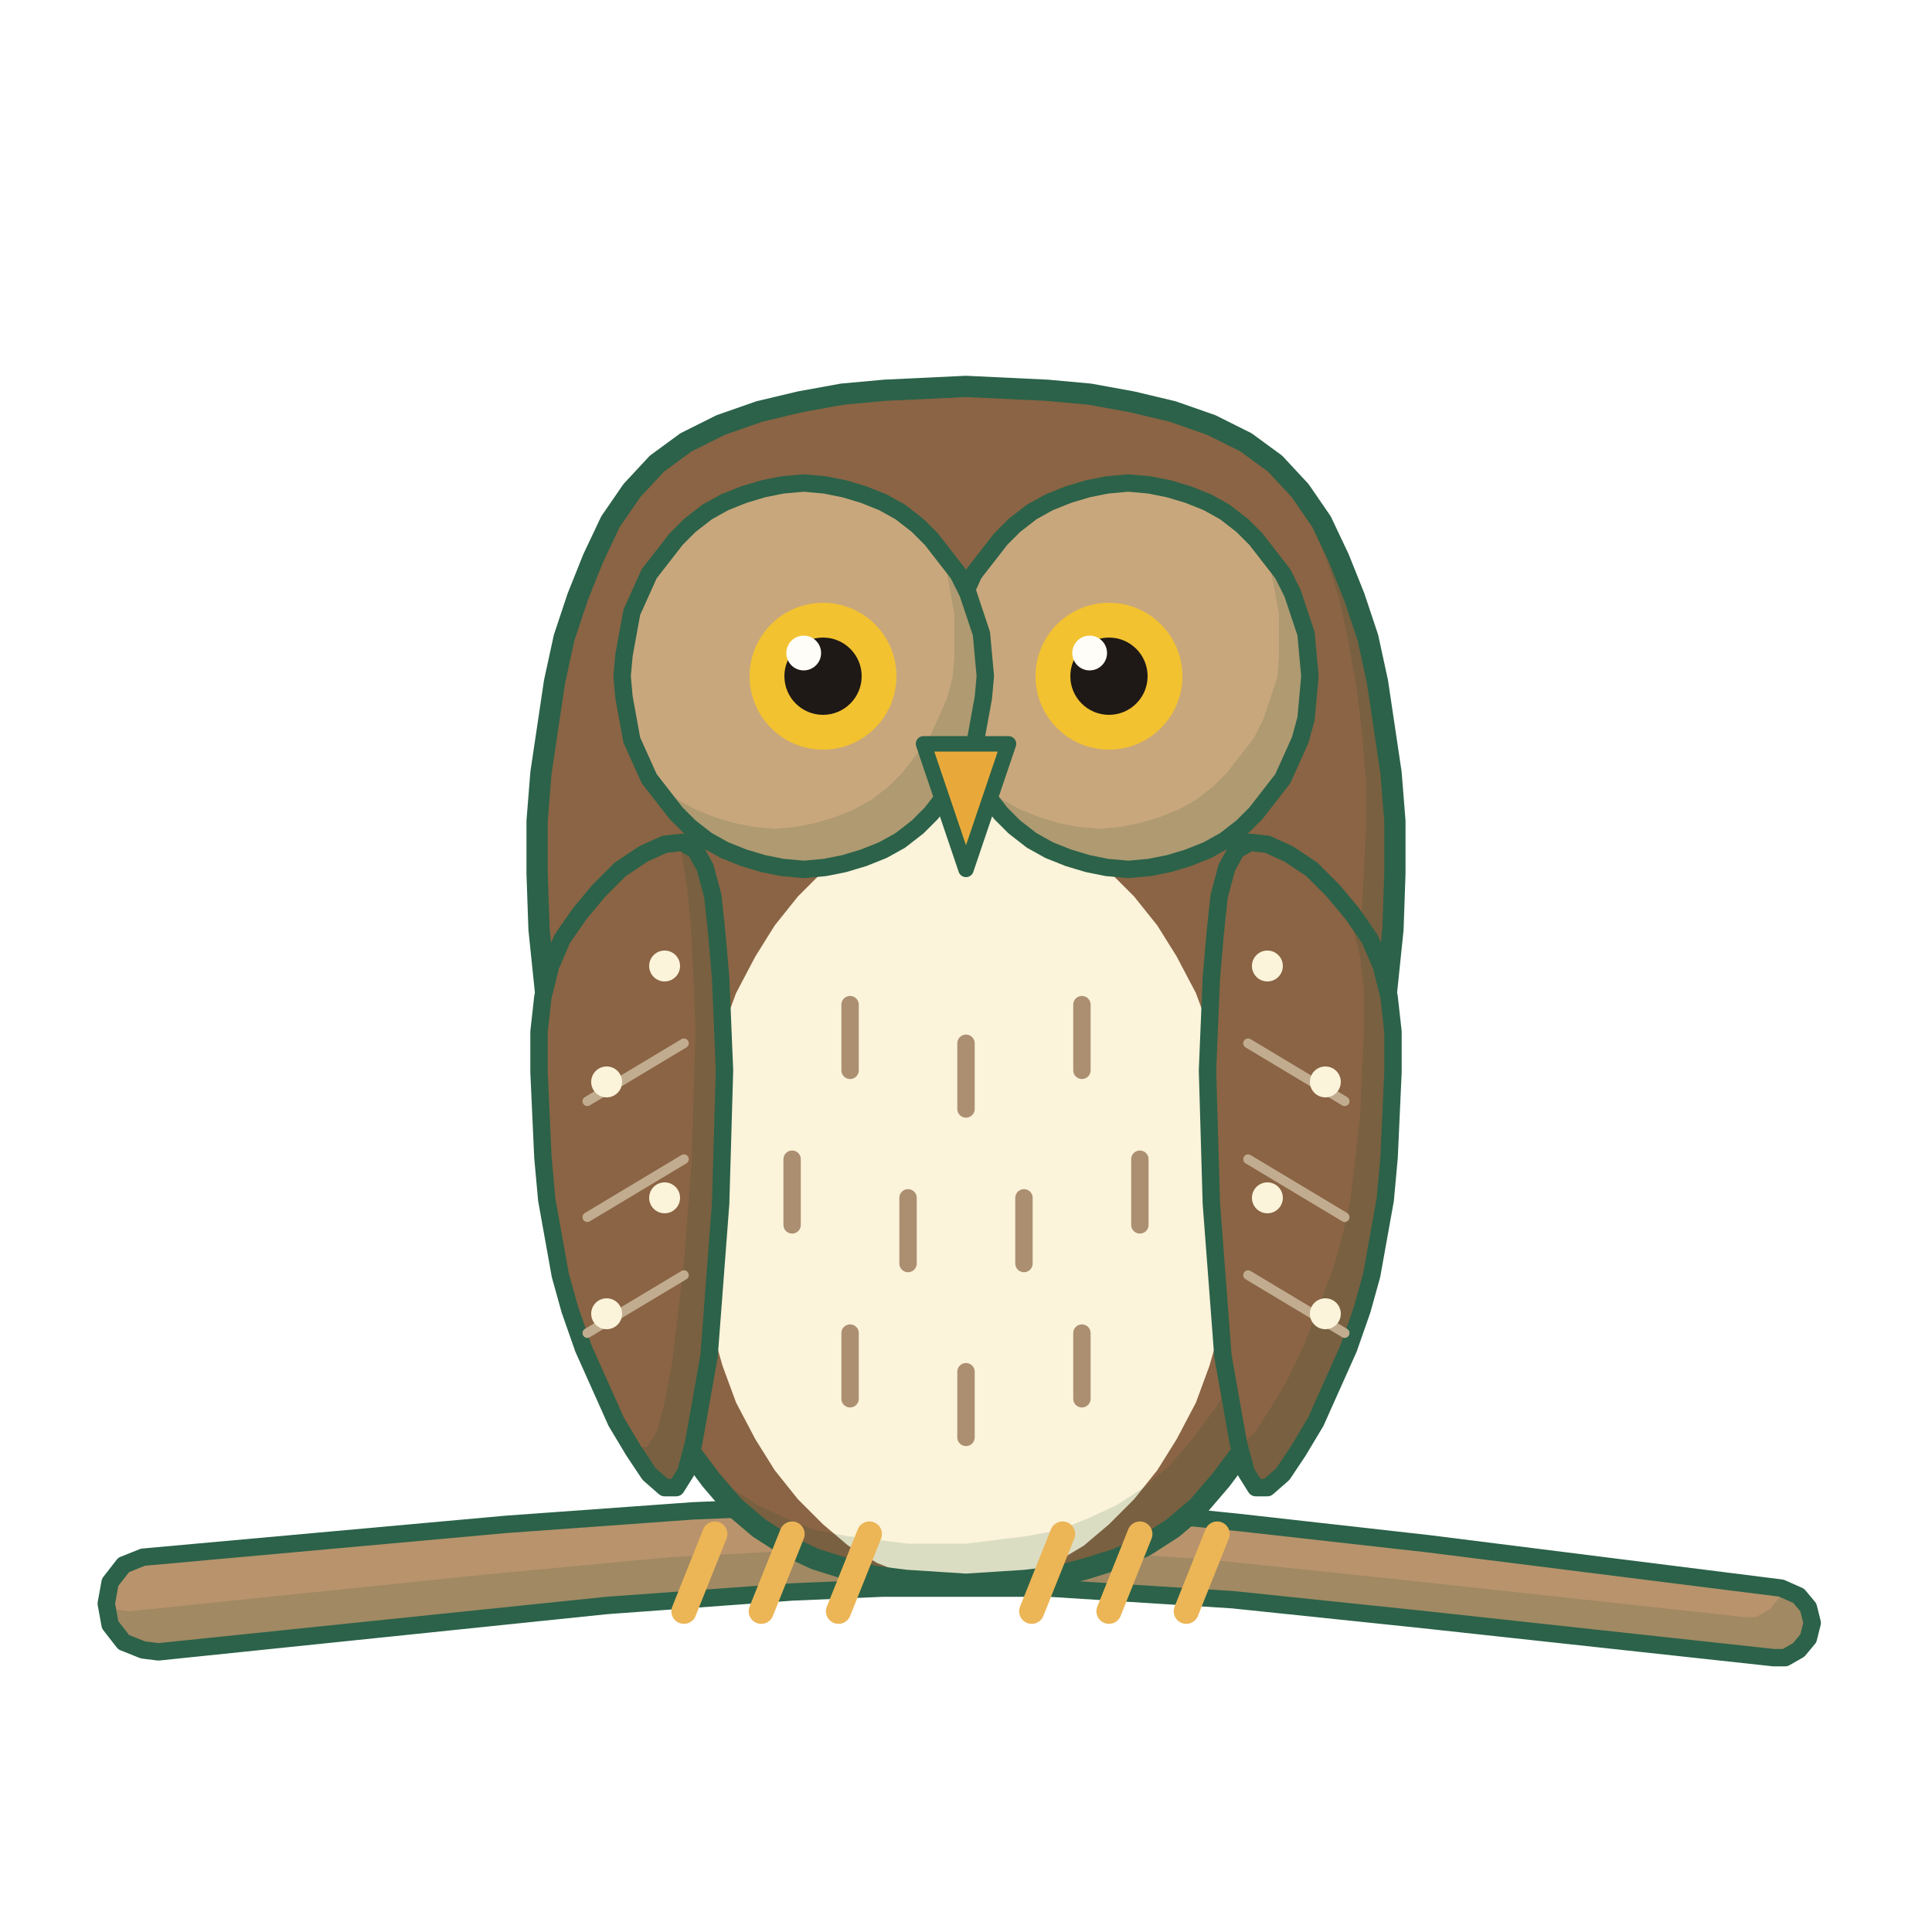
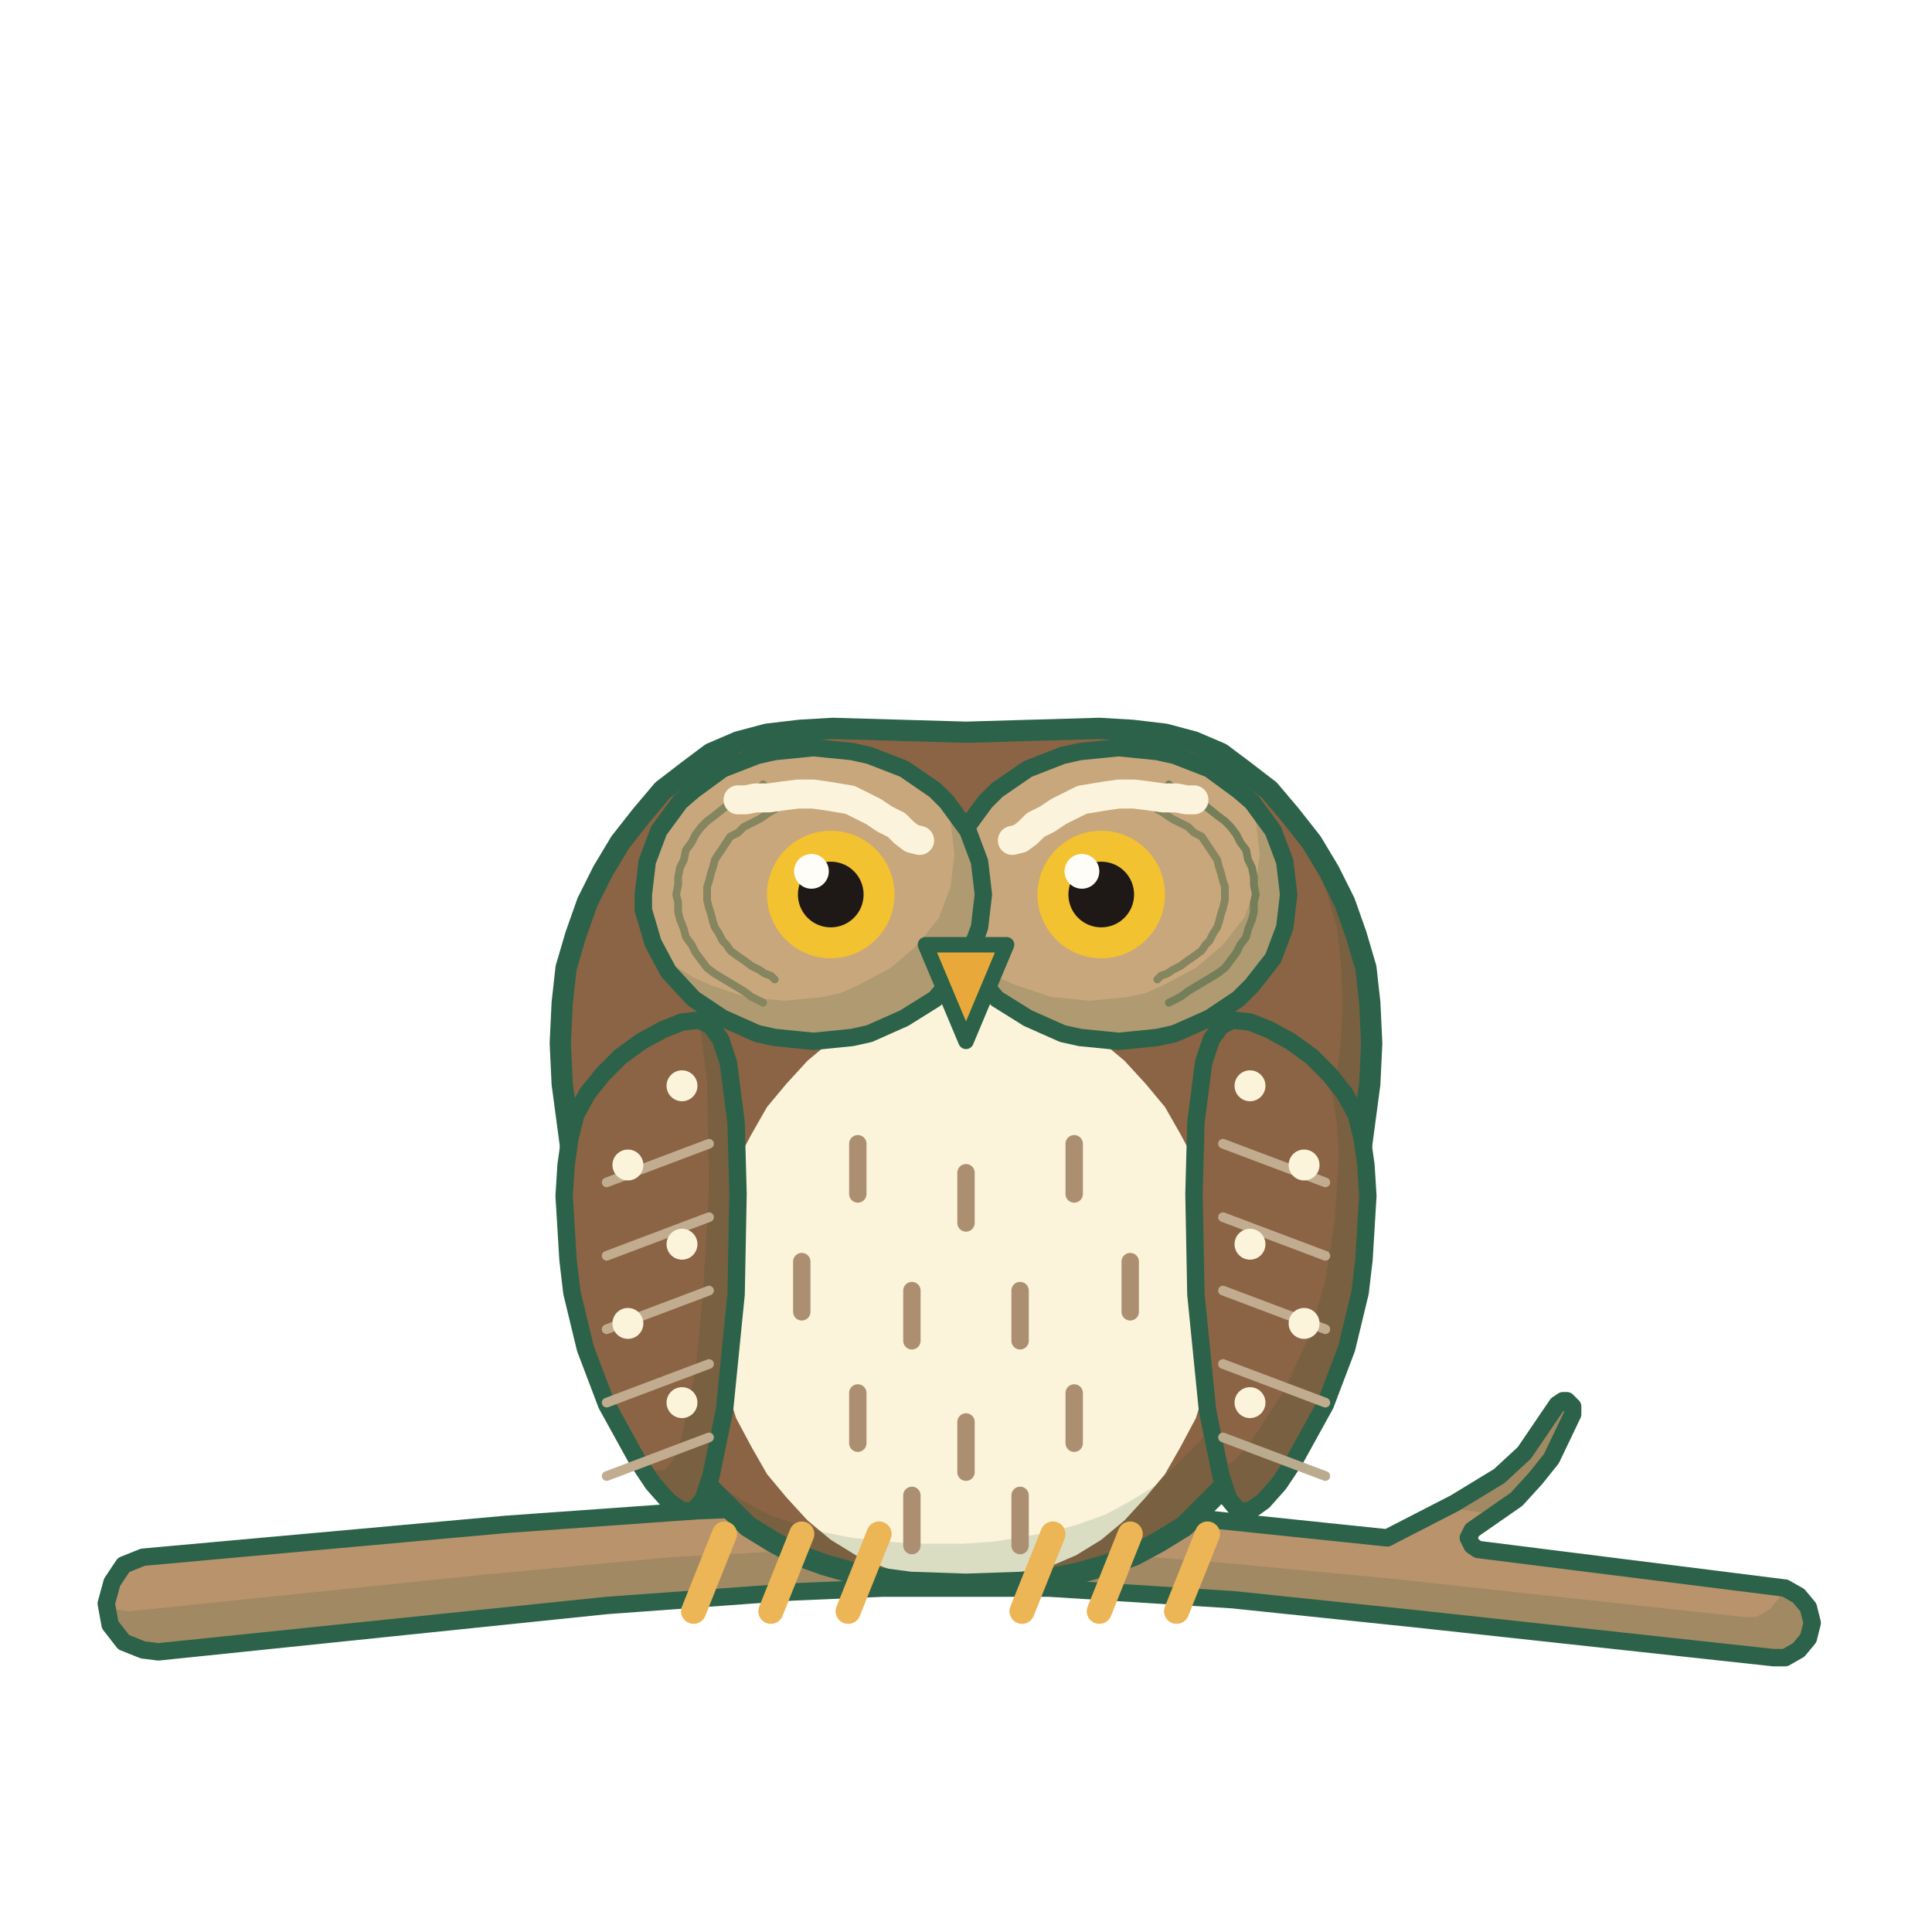
<svg xmlns="http://www.w3.org/2000/svg" width="100" height="100" viewBox="0 0 100 100">
  <g stroke-linecap="round" stroke-linejoin="round">
-     <path d="M35.9,78.2 L45.6,77.8 L50.1,77.9 L54.5,78 L59.2,78.3 L64.1,78.8 L73.9,79.9 L92.2,82.2 L93.1,82.6 L93.6,83.2 L93.8,84 L93.6,84.8 L93.1,85.4 L92.4,85.8 L91.8,85.8 L73.4,83.8 L63.8,82.8 L54.3,82.2 L50,82.2 L45.7,82.2 L41,82.4 L31.4,83.1 L8.2,85.5 L7.4,85.4 L6.4,85 L5.7,84.1 L5.5,83 L5.7,81.9 L6.4,81 L7.4,80.6 L26.2,78.9 Z" fill="#B8936C" stroke="none" />
-     <path d="M5.7,84.1 L5.5,83.1 L5.9,83.3 L6.7,83.4 L25.1,81.5 L34.7,80.6 L44.2,80.1 L48.5,80.1 L52.8,80.1 L62.3,80.7 L71.9,81.7 L90.3,83.7 L90.9,83.7 L91.6,83.3 L92.1,82.7 L92.2,82.2 L92.4,82.2 L93.1,82.6 L93.6,83.2 L93.8,84 L93.6,84.8 L93.1,85.4 L92.4,85.8 L91.8,85.8 L73.4,83.8 L63.8,82.8 L54.3,82.2 L50,82.2 L45.7,82.2 L36.2,82.7 L26.6,83.6 L8.2,85.5 L7.4,85.4 L6.4,85 Z" fill="#06472A" fill-opacity="0.13" stroke="none" />
-     <path d="M35.9,78.2 L45.6,77.8 L50.1,77.9 L54.5,78 L59.2,78.3 L64.1,78.8 L73.9,79.9 L92.2,82.2 L93.1,82.6 L93.6,83.2 L93.8,84 L93.6,84.8 L93.1,85.4 L92.4,85.8 L91.8,85.8 L73.4,83.8 L63.8,82.8 L54.3,82.2 L50,82.2 L45.7,82.2 L41,82.4 L31.4,83.1 L8.2,85.5 L7.4,85.4 L6.4,85 L5.7,84.1 L5.5,83 L5.7,81.9 L6.4,81 L7.4,80.6 L26.2,78.9 Z" fill="none" stroke="#2B6249" stroke-width="0.9" />
-     <path d="M50,20 L54.2,20.2 L56.4,20.4 L58.6,20.8 L60.7,21.3 L62.7,22 L64.5,22.9 L66,24 L67.3,25.4 L68.4,27 L69.3,28.9 L70.1,30.9 L70.8,33 L71.3,35.3 L72,40 L72.2,42.5 L72.2,45.2 L72.1,48.1 L71.5,53.9 L70.6,59.5 L70,62 L68.5,66.7 L67.6,69 L66.6,71.1 L65.6,73.1 L64.4,75 L63.2,76.6 L62,78 L60.7,79.1 L59.3,80 L57.8,80.7 L56.2,81.2 L54.7,81.6 L53.1,81.8 L50,82 L46.9,81.8 L45.3,81.6 L43.8,81.2 L42.2,80.7 L40.7,80 L39.3,79.1 L38,78 L36.8,76.6 L35.6,75 L34.4,73.1 L33.4,71.1 L32.4,69 L31.5,66.7 L30,62 L29.4,59.5 L28.5,53.9 L27.9,48.1 L27.8,45.2 L27.8,42.5 L28,40 L28.7,35.3 L29.2,33 L29.9,30.9 L30.7,28.9 L31.6,27 L32.7,25.4 L34,24 L35.5,22.9 L37.3,22 L39.3,21.3 L41.4,20.8 L43.6,20.4 L45.8,20.2 Z" fill="#8A6444" stroke="none" />
-     <path d="M51.6,81.9 L50,82 L48.4,81.9 L46.9,81.5 L45.4,80.9 L43.9,80 L42.6,78.9 L41.3,77.6 L40.1,76.1 L39.1,74.5 L38.1,72.6 L37.4,70.7 L36.8,68.6 L36.4,66.5 L36.1,64.2 L36,62 L36.1,59.8 L36.4,57.5 L36.8,55.4 L37.4,53.3 L38.1,51.4 L39.1,49.5 L40.1,47.9 L41.3,46.4 L42.6,45.1 L43.9,44 L45.4,43.1 L46.9,42.5 L48.4,42.1 L50,42 L51.6,42.1 L53.1,42.5 L54.6,43.1 L56.1,44 L57.4,45.1 L58.7,46.4 L59.9,47.9 L60.9,49.5 L61.9,51.4 L62.6,53.3 L63.2,55.4 L63.6,57.5 L63.9,59.8 L64,62 L63.9,64.2 L63.6,66.5 L63.2,68.6 L62.6,70.7 L61.9,72.6 L60.9,74.5 L59.9,76.1 L58.7,77.6 L57.4,78.9 L56.1,80 L54.6,80.9 L53.1,81.5 Z" fill="#FBF3DA" stroke="none" />
-     <path d="M35.3,74.6 L36.5,75.9 L37.8,77 L39.2,77.9 L40.7,78.6 L42.2,79.2 L43.8,79.5 L45.4,79.7 L47,79.9 L50,79.9 L53.2,79.5 L54.8,79.2 L56.3,78.6 L57.8,77.9 L59.2,77 L60.5,75.9 L61.7,74.5 L62.9,72.9 L64.1,71 L65.1,69 L66.1,66.9 L67.8,62.3 L68.5,59.9 L69.1,57.4 L70,51.8 L70.4,48.9 L70.7,43.1 L70.7,40.4 L70.5,37.9 L70.2,35.5 L69.8,33.2 L69.3,30.9 L68.6,28.8 L67.8,26.8 L66.9,25 L67.3,25.4 L68.4,27 L69.3,28.9 L70.1,30.9 L70.8,33 L71.3,35.3 L72,40 L72.2,42.5 L72.2,45.2 L72.1,48.1 L71.5,53.9 L70.6,59.5 L70,62 L68.5,66.7 L67.6,69 L66.6,71.1 L65.6,73.1 L64.4,75 L63.2,76.6 L62,78 L60.7,79.1 L59.3,80 L57.8,80.7 L56.2,81.2 L54.7,81.6 L53.1,81.8 L50,82 L46.9,81.8 L45.3,81.6 L43.8,81.2 L42.2,80.7 L40.7,80 L39.3,79.1 L38,78 L36.8,76.6 Z" fill="#06472A" fill-opacity="0.13" stroke="none" />
-     <path d="M50,20 L54.2,20.2 L56.4,20.4 L58.6,20.8 L60.7,21.3 L62.7,22 L64.5,22.9 L66,24 L67.3,25.4 L68.4,27 L69.3,28.9 L70.1,30.9 L70.8,33 L71.3,35.3 L72,40 L72.2,42.5 L72.2,45.2 L72.1,48.1 L71.5,53.9 L70.6,59.5 L70,62 L68.5,66.7 L67.6,69 L66.6,71.1 L65.6,73.1 L64.4,75 L63.2,76.6 L62,78 L60.7,79.1 L59.3,80 L57.8,80.7 L56.2,81.2 L54.7,81.6 L53.1,81.8 L50,82 L46.9,81.8 L45.3,81.6 L43.8,81.2 L42.2,80.7 L40.7,80 L39.3,79.1 L38,78 L36.8,76.6 L35.6,75 L34.4,73.1 L33.4,71.1 L32.4,69 L31.5,66.7 L30,62 L29.4,59.5 L28.5,53.9 L27.9,48.1 L27.8,45.2 L27.8,42.5 L28,40 L28.7,35.3 L29.2,33 L29.9,30.9 L30.7,28.9 L31.6,27 L32.7,25.4 L34,24 L35.5,22.9 L37.3,22 L39.3,21.3 L41.4,20.8 L43.6,20.4 L45.8,20.2 Z" fill="none" stroke="#2B6249" stroke-width="1.1" />
-     <path d="M64,44 L64.7,43.6 L65.6,43.7 L66.7,44.2 L67.9,45 L69,46.1 L70,47.3 L70.9,48.6 L71.5,50 L71.9,51.6 L72.1,53.4 L72.1,55.5 L71.9,59.9 L71.7,62.1 L71,66 L70.5,67.8 L69.8,69.8 L68.1,73.6 L67.2,75.1 L66.4,76.3 L65.6,77 L65,77 L64.5,76.2 L64.1,74.7 L63.3,70.2 L62.7,62.3 L62.5,55.4 L62.7,50.6 L62.9,48.3 L63.1,46.4 L63.5,44.9 Z" fill="#8A6444" stroke="none" />
-     <path d="M64.5,76.2 L64.1,74.9 L64.9,74.2 L65.7,73 L66.6,71.5 L67.5,69.6 L69,65.7 L69.5,63.9 L69.9,62.1 L70.4,57.8 L70.6,53.4 L70.6,51.3 L70.4,49.5 L70,47.9 L69.4,46.5 L70,47.3 L70.9,48.6 L71.5,50 L71.9,51.6 L72.1,53.4 L72.1,55.5 L72.1,57.7 L71.9,59.9 L71.4,64.2 L71,66 L70.5,67.8 L69.8,69.8 L68.1,73.6 L67.2,75.1 L66.4,76.3 L65.6,77 L65,77 Z" fill="#06472A" fill-opacity="0.13" stroke="none" />
-     <path d="M64,44 L64.7,43.6 L65.6,43.7 L66.7,44.2 L67.9,45 L69,46.1 L70,47.3 L70.9,48.6 L71.5,50 L71.9,51.6 L72.1,53.4 L72.1,55.5 L71.9,59.9 L71.7,62.1 L71,66 L70.5,67.8 L69.8,69.8 L68.1,73.6 L67.2,75.1 L66.4,76.3 L65.6,77 L65,77 L64.5,76.2 L64.1,74.7 L63.3,70.2 L62.7,62.3 L62.5,55.4 L62.7,50.6 L62.9,48.3 L63.1,46.4 L63.5,44.9 Z" fill="none" stroke="#2B6249" stroke-width="0.9" />
-     <path d="M64.6,54 L69.6,57" fill="none" stroke="#C2AC8F" stroke-width="0.5" />
-     <path d="M64.6,60 L69.6,63" fill="none" stroke="#C2AC8F" stroke-width="0.5" />
-     <path d="M64.6,66 L69.6,69" fill="none" stroke="#C2AC8F" stroke-width="0.5" />
-     <circle cx="65.6" cy="50" r="0.8" fill="#FBF3DA" />
-     <circle cx="68.6" cy="56" r="0.8" fill="#FBF3DA" />
-     <circle cx="65.6" cy="62" r="0.8" fill="#FBF3DA" />
-     <circle cx="68.6" cy="68" r="0.8" fill="#FBF3DA" />
-     <path d="M36,44 L36.5,44.9 L36.9,46.4 L37.1,48.3 L37.3,50.6 L37.5,55.4 L37.3,62.3 L36.7,70.2 L35.9,74.7 L35.5,76.2 L35,77 L34.4,77 L33.6,76.3 L32.8,75.1 L31.9,73.6 L30.2,69.8 L29.5,67.8 L29,66 L28.3,62.1 L28.1,59.9 L27.9,55.5 L27.9,53.4 L28.1,51.6 L28.5,50 L29.1,48.6 L30,47.3 L31,46.1 L32.1,45 L33.3,44.2 L34.4,43.7 L35.3,43.6 Z" fill="#8A6444" stroke="none" />
-     <path d="M36,44 L36.5,44.9 L36.9,46.4 L37.1,48.3 L37.4,53 L37.4,60 L36.9,67.5 L36.3,72.6 L35.9,74.7 L35.5,76.2 L35,77 L34.4,77 L33.6,76.3 L32.4,74.5 L32.9,74.9 L33.5,74.9 L34,74.1 L34.4,72.6 L34.8,70.5 L35.4,65.4 L35.8,60.2 L36,53.3 L35.8,48.5 L35.6,46.2 L35.2,43.6 Z" fill="#06472A" fill-opacity="0.13" stroke="none" />
-     <path d="M36,44 L36.5,44.9 L36.9,46.4 L37.1,48.3 L37.3,50.6 L37.5,55.4 L37.3,62.3 L36.7,70.2 L35.9,74.7 L35.5,76.2 L35,77 L34.4,77 L33.6,76.3 L32.8,75.1 L31.9,73.6 L30.2,69.8 L29.5,67.8 L29,66 L28.3,62.1 L28.1,59.9 L27.9,55.5 L27.9,53.4 L28.1,51.6 L28.5,50 L29.1,48.6 L30,47.3 L31,46.1 L32.1,45 L33.3,44.2 L34.4,43.7 L35.3,43.6 Z" fill="none" stroke="#2B6249" stroke-width="0.9" />
-     <path d="M35.4,54 L30.4,57" fill="none" stroke="#C2AC8F" stroke-width="0.5" />
-     <path d="M35.4,60 L30.4,63" fill="none" stroke="#C2AC8F" stroke-width="0.5" />
-     <path d="M35.4,66 L30.4,69" fill="none" stroke="#C2AC8F" stroke-width="0.5" />
-     <circle cx="34.4" cy="50" r="0.8" fill="#FBF3DA" />
-     <circle cx="31.4" cy="56" r="0.8" fill="#FBF3DA" />
-     <circle cx="34.4" cy="62" r="0.8" fill="#FBF3DA" />
-     <circle cx="31.4" cy="68" r="0.8" fill="#FBF3DA" />
-     <path d="M44,52 L44,55.4" fill="none" stroke="#AC8F71" stroke-width="0.9" />
-     <path d="M50,54 L50,57.4" fill="none" stroke="#AC8F71" stroke-width="0.9" />
-     <path d="M56,52 L56,55.4" fill="none" stroke="#AC8F71" stroke-width="0.9" />
-     <path d="M41,60 L41,63.4" fill="none" stroke="#AC8F71" stroke-width="0.9" />
-     <path d="M47,62 L47,65.4" fill="none" stroke="#AC8F71" stroke-width="0.9" />
-     <path d="M53,62 L53,65.4" fill="none" stroke="#AC8F71" stroke-width="0.9" />
-     <path d="M59,60 L59,63.4" fill="none" stroke="#AC8F71" stroke-width="0.9" />
-     <path d="M44,69 L44,72.4" fill="none" stroke="#AC8F71" stroke-width="0.9" />
-     <path d="M50,71 L50,74.4" fill="none" stroke="#AC8F71" stroke-width="0.9" />
-     <path d="M56,69 L56,72.4" fill="none" stroke="#AC8F71" stroke-width="0.9" />
-     <path d="M67.8,35 L67.6,37.2 L67.3,38.3 L66.4,40.3 L65.7,41.2 L65,42.1 L64.3,42.8 L63.4,43.5 L62.5,44 L61.5,44.4 L60.5,44.7 L59.5,44.9 L58.4,45 L57.3,44.9 L56.3,44.7 L55.3,44.4 L54.3,44 L53.4,43.5 L52.5,42.8 L51.8,42.1 L51.1,41.2 L50.4,40.3 L49.5,38.3 L49.1,36.1 L49,35 L49.1,33.9 L49.5,31.7 L50.4,29.7 L51.1,28.8 L51.8,27.9 L52.5,27.2 L53.4,26.5 L54.3,26 L55.3,25.6 L56.3,25.3 L57.3,25.1 L58.4,25 L59.5,25.1 L60.5,25.3 L61.5,25.6 L62.5,26 L63.4,26.5 L64.3,27.2 L65,27.9 L65.7,28.8 L66.4,29.7 L66.9,30.7 L67.6,32.8 Z" fill="#C9A77C" stroke="none" />
-     <path d="M50.3,40 L51,40.7 L51.9,41.4 L52.8,41.9 L53.8,42.3 L54.8,42.6 L55.8,42.8 L56.9,42.9 L58,42.8 L59,42.6 L60,42.3 L61,41.9 L61.9,41.4 L62.8,40.7 L63.5,40 L64.2,39.1 L64.9,38.2 L65.4,37.2 L66.1,35.1 L66.2,34 L66.2,31.8 L65.8,29.6 L65,27.9 L65.7,28.8 L66.4,29.7 L66.9,30.7 L67.6,32.8 L67.7,33.9 L67.7,36.1 L67.3,38.3 L66.4,40.3 L65.7,41.2 L65,42.1 L64.3,42.8 L63.4,43.5 L62.5,44 L61.5,44.4 L60.5,44.7 L59.5,44.9 L58.4,45 L57.3,44.9 L56.3,44.7 L55.3,44.4 L54.3,44 L53.4,43.5 L52.5,42.8 L51.8,42.1 L51.1,41.2 Z" fill="#06472A" fill-opacity="0.13" stroke="none" />
-     <path d="M67.8,35 L67.6,37.2 L67.3,38.3 L66.4,40.3 L65.7,41.2 L65,42.1 L64.3,42.8 L63.4,43.5 L62.5,44 L61.5,44.4 L60.5,44.7 L59.5,44.9 L58.4,45 L57.3,44.9 L56.3,44.7 L55.3,44.4 L54.3,44 L53.4,43.5 L52.5,42.8 L51.8,42.1 L51.1,41.2 L50.4,40.3 L49.5,38.3 L49.1,36.1 L49,35 L49.1,33.9 L49.5,31.7 L50.4,29.7 L51.1,28.8 L51.8,27.9 L52.5,27.2 L53.4,26.5 L54.3,26 L55.3,25.6 L56.3,25.3 L57.3,25.1 L58.4,25 L59.5,25.1 L60.5,25.3 L61.5,25.6 L62.5,26 L63.4,26.5 L64.3,27.2 L65,27.9 L65.7,28.8 L66.4,29.7 L66.9,30.7 L67.6,32.8 Z" fill="none" stroke="#2B6249" stroke-width="0.9" />
-     <circle cx="57.4" cy="35" r="3.8" fill="#F2C230" />
-     <circle cx="57.4" cy="35" r="2" fill="#1E1916" />
-     <circle cx="56.4" cy="33.8" r="0.9" fill="#FFFDF8" />
-     <path d="M53.4,83.4 L55,79.4" fill="none" stroke="#ECB556" stroke-width="1.3" />
-     <path d="M57.4,83.4 L59,79.4" fill="none" stroke="#ECB556" stroke-width="1.3" />
-     <path d="M61.4,83.4 L63,79.4" fill="none" stroke="#ECB556" stroke-width="1.3" />
-     <path d="M51,35 L50.9,36.1 L50.5,38.3 L49.6,40.3 L48.9,41.2 L48.2,42.1 L47.5,42.8 L46.6,43.5 L45.7,44 L44.7,44.4 L43.7,44.7 L42.7,44.9 L41.6,45 L40.5,44.9 L39.5,44.7 L38.5,44.4 L37.5,44 L36.6,43.5 L35.7,42.8 L35,42.1 L34.3,41.2 L33.6,40.3 L32.7,38.3 L32.3,36.1 L32.2,35 L32.3,33.9 L32.7,31.7 L33.6,29.7 L34.3,28.8 L35,27.9 L35.7,27.2 L36.6,26.5 L37.5,26 L38.5,25.6 L39.5,25.3 L40.5,25.1 L41.6,25 L42.7,25.1 L43.7,25.3 L44.7,25.6 L45.7,26 L46.6,26.5 L47.5,27.2 L48.2,27.9 L48.9,28.8 L49.6,29.7 L50.1,30.7 L50.8,32.8 Z" fill="#C9A77C" stroke="none" />
-     <path d="M33.5,40 L34.2,40.7 L35.1,41.4 L36,41.9 L37,42.3 L38,42.6 L39,42.8 L40.1,42.9 L41.2,42.8 L42.2,42.6 L43.2,42.3 L44.2,41.9 L45.1,41.4 L46,40.7 L46.7,40 L47.4,39.1 L48.1,38.2 L49,36.2 L49.3,35.1 L49.4,34 L49.4,31.8 L49,29.6 L48.2,27.9 L48.9,28.8 L49.6,29.7 L50.1,30.7 L50.8,32.8 L50.9,33.9 L50.9,36.1 L50.5,38.3 L49.6,40.3 L48.9,41.2 L48.2,42.1 L47.5,42.8 L46.6,43.5 L45.7,44 L44.7,44.4 L43.7,44.7 L42.7,44.9 L41.6,45 L40.5,44.9 L39.5,44.7 L38.5,44.4 L37.5,44 L36.6,43.5 L35.7,42.8 L35,42.1 L34.3,41.2 Z" fill="#06472A" fill-opacity="0.13" stroke="none" />
-     <path d="M51,35 L50.9,36.1 L50.5,38.3 L49.6,40.3 L48.9,41.2 L48.2,42.1 L47.5,42.8 L46.6,43.5 L45.7,44 L44.7,44.4 L43.7,44.7 L42.7,44.9 L41.6,45 L40.5,44.9 L39.5,44.7 L38.5,44.4 L37.5,44 L36.6,43.5 L35.7,42.8 L35,42.1 L34.3,41.2 L33.6,40.3 L32.7,38.3 L32.3,36.1 L32.2,35 L32.3,33.9 L32.7,31.7 L33.6,29.7 L34.3,28.8 L35,27.9 L35.7,27.2 L36.6,26.5 L37.5,26 L38.5,25.6 L39.5,25.3 L40.5,25.1 L41.6,25 L42.7,25.1 L43.7,25.3 L44.7,25.6 L45.7,26 L46.6,26.5 L47.5,27.2 L48.2,27.9 L48.9,28.8 L49.6,29.7 L50.1,30.7 L50.8,32.8 Z" fill="none" stroke="#2B6249" stroke-width="0.9" />
-     <circle cx="42.6" cy="35" r="3.8" fill="#F2C230" />
-     <circle cx="42.6" cy="35" r="2" fill="#1E1916" />
-     <circle cx="41.6" cy="33.8" r="0.9" fill="#FFFDF8" />
-     <path d="M35.4,83.4 L37,79.4" fill="none" stroke="#ECB556" stroke-width="1.3" />
-     <path d="M39.4,83.4 L41,79.4" fill="none" stroke="#ECB556" stroke-width="1.3" />
-     <path d="M43.4,83.4 L45,79.4" fill="none" stroke="#ECB556" stroke-width="1.3" />
-     <path d="M47.8,38.5 L52.2,38.5 L50,45 Z" fill="#E9A93A" stroke="#2B6249" stroke-width="0.8" />
+     <path d="M5.5,83 L5.8,81.9 L6.4,81 L7.4,80.6 L26.2,78.9 L36,78.2 L45.5,77.8 L50.1,77.9 L54.5,78 L59.3,78.3 L71.8,79.6 L75.3,77.8 L77.6,76.4 L78.9,75.2 L80.6,72.7 L80.9,72.5 L81.1,72.5 L81.4,72.8 L81.4,73.2 L80.3,75.5 L79.5,76.5 L78.5,77.6 L76.2,79.2 L76,79.6 L76.2,80 L76.5,80.2 L92.4,82.2 L93.1,82.6 L93.6,83.2 L93.8,84 L93.6,84.8 L93.1,85.4 L92.4,85.8 L91.8,85.8 L73.4,83.8 L63.8,82.8 L54.3,82.2 L50,82.2 L45.7,82.2 L41,82.4 L31.4,83.1 L8.2,85.5 L7.4,85.4 L6.4,85 L5.7,84.1 Z" fill="#B8936C" stroke="none" />
+     <path d="M5.7,84.1 L5.5,83.1 L5.9,83.3 L6.7,83.4 L25.1,81.5 L34.7,80.6 L44.2,80.1 L48.5,80.1 L52.8,80.1 L62.3,80.8 L71.9,81.7 L90.3,83.7 L90.9,83.7 L91.6,83.3 L92.1,82.7 L92.2,82.2 L93.1,82.6 L93.6,83.2 L93.8,84 L93.6,84.8 L93.1,85.4 L92.4,85.8 L91.8,85.8 L73.4,83.8 L63.8,82.9 L54.3,82.2 L50,82.2 L45.7,82.2 L36.2,82.7 L26.6,83.6 L8.2,85.5 L7.4,85.4 L6.4,85 Z" fill="#06472A" fill-opacity="0.13" stroke="none" />
+     <path d="M77.4,78.4 L74.8,78 L76.9,76.8 L78,76 L79.2,74.8 L80.7,72.6 L80.9,72.5 L81.3,72.6 L81.5,73 L81.4,73.2 L80.3,75.5 L79,77.1 Z" fill="#06472A" fill-opacity="0.13" stroke="none" />
+     <path d="M5.5,83 L5.8,81.9 L6.4,81 L7.4,80.6 L26.2,78.9 L36,78.2 L45.5,77.8 L50.1,77.9 L54.5,78 L59.3,78.3 L71.8,79.6 L75.3,77.8 L77.6,76.4 L78.9,75.2 L80.6,72.7 L80.9,72.5 L81.1,72.5 L81.4,72.8 L81.4,73.2 L80.3,75.5 L79.5,76.5 L78.5,77.6 L76.2,79.2 L76,79.6 L76.2,80 L76.5,80.2 L92.4,82.2 L93.1,82.6 L93.6,83.2 L93.8,84 L93.6,84.8 L93.1,85.4 L92.4,85.8 L91.8,85.8 L73.4,83.8 L63.8,82.8 L54.3,82.2 L50,82.2 L45.7,82.2 L41,82.4 L31.4,83.1 L8.2,85.5 L7.4,85.4 L6.4,85 L5.7,84.1 Z" fill="none" stroke="#2B6249" stroke-width="0.9" />
+     <path d="M50,37.9 L56.9,37.7 L58.6,37.8 L60.3,38 L61.8,38.4 L63.2,39 L64.4,39.9 L65.7,40.9 L66.8,42.2 L67.9,43.6 L68.8,45.1 L69.6,46.7 L70.2,48.4 L70.7,50.1 L70.9,51.9 L71,54 L70.9,56.1 L70.3,60.6 L69.9,62.8 L68.8,66.8 L67.4,70.4 L66.6,72.1 L64.6,75.3 L63.6,76.7 L62.4,77.9 L61.3,79 L60,79.8 L58.7,80.5 L57.3,81 L55.9,81.4 L54.4,81.7 L52.9,81.9 L50,82 L47.1,81.9 L45.6,81.7 L44.1,81.4 L42.7,81 L41.3,80.5 L40,79.8 L38.7,79 L37.6,77.9 L36.4,76.7 L35.4,75.3 L33.4,72.1 L32.6,70.4 L31.2,66.8 L30.1,62.8 L29.7,60.6 L29.1,56.1 L29,54 L29.1,51.9 L29.3,50.1 L29.8,48.4 L30.4,46.7 L31.2,45.1 L32.1,43.6 L33.2,42.2 L34.3,40.9 L35.6,39.9 L36.8,39 L38.2,38.4 L39.7,38 L41.4,37.8 L43.1,37.7 Z" fill="#8A6444" stroke="none" />
+     <path d="M51.5,81.9 L50,82 L48.5,81.9 L47.1,81.6 L45.7,81.1 L44.3,80.5 L43,79.7 L41.8,78.7 L40.7,77.5 L39.7,76.3 L38.9,74.9 L38.1,73.4 L37.6,71.8 L37.2,70.2 L36.9,68.5 L36.8,66.8 L36.9,65.1 L37.2,63.4 L37.6,61.8 L38.1,60.2 L38.9,58.7 L39.7,57.3 L40.7,56.1 L41.8,54.9 L43,53.9 L44.3,53.1 L45.7,52.5 L47.1,52 L48.5,51.7 L50,51.6 L51.5,51.7 L52.9,52 L54.3,52.5 L55.7,53.1 L57,53.9 L58.2,54.9 L59.3,56.1 L60.3,57.3 L61.1,58.7 L61.9,60.2 L62.4,61.8 L62.8,63.4 L63.1,65.1 L63.2,66.8 L63.1,68.5 L62.8,70.2 L62.4,71.8 L61.9,73.4 L61.1,74.9 L60.3,76.3 L59.3,77.5 L58.2,78.7 L57,79.7 L55.7,80.5 L54.3,81.1 L52.9,81.6 Z" fill="#FBF3DA" stroke="none" />
+     <path d="M34.8,74.3 L36.1,75.8 L37.2,76.9 L38.5,77.7 L39.8,78.4 L41.2,78.9 L42.6,79.3 L44.1,79.6 L47.1,79.9 L49.9,79.9 L51.4,79.8 L54.4,79.3 L55.8,78.9 L57.2,78.4 L58.5,77.7 L59.8,76.9 L60.9,75.8 L62.1,74.6 L63.1,73.2 L64.1,71.6 L65.9,68.3 L67.3,64.7 L68.4,60.7 L68.8,58.5 L69.4,54 L69.5,51.9 L69.4,49.8 L69.2,48 L68.7,46.3 L68.1,44.6 L66.8,42.1 L67.9,43.6 L68.8,45.1 L69.6,46.7 L70.2,48.4 L70.7,50.1 L70.9,51.9 L71,54 L70.9,56.1 L70.7,58.4 L69.9,62.8 L68.8,66.8 L68.2,68.6 L66.6,72.1 L65.6,73.7 L64.6,75.3 L63.6,76.7 L62.4,77.9 L61.3,79 L60,79.8 L58.7,80.5 L57.3,81 L55.9,81.4 L54.4,81.7 L51.4,82 L48.6,82 L47.1,81.9 L44.1,81.4 L42.7,81 L41.3,80.5 L40,79.8 L38.7,79 L37.6,77.9 L36.4,76.7 Z" fill="#06472A" fill-opacity="0.13" stroke="none" />
+     <path d="M50,37.9 L56.9,37.7 L58.6,37.8 L60.3,38 L61.8,38.4 L63.2,39 L64.4,39.9 L65.7,40.9 L66.8,42.2 L67.9,43.6 L68.8,45.1 L69.6,46.7 L70.2,48.4 L70.7,50.1 L70.9,51.9 L71,54 L70.9,56.1 L70.3,60.6 L69.9,62.8 L68.8,66.8 L67.4,70.4 L66.6,72.1 L64.6,75.3 L63.6,76.7 L62.4,77.9 L61.3,79 L60,79.8 L58.7,80.5 L57.3,81 L55.9,81.4 L54.4,81.7 L52.9,81.9 L50,82 L47.1,81.9 L45.6,81.7 L44.1,81.4 L42.7,81 L41.3,80.5 L40,79.8 L38.7,79 L37.6,77.9 L36.4,76.7 L35.4,75.3 L33.4,72.1 L32.6,70.4 L31.2,66.8 L30.1,62.8 L29.7,60.6 L29.1,56.1 L29,54 L29.1,51.9 L29.3,50.1 L29.8,48.4 L30.4,46.7 L31.2,45.1 L32.1,43.6 L33.2,42.2 L34.3,40.9 L35.6,39.9 L36.8,39 L38.2,38.4 L39.7,38 L41.4,37.8 L43.1,37.7 Z" fill="none" stroke="#2B6249" stroke-width="1.1" />
+     <path d="M63.2,53.1 L63.8,52.8 L64.7,52.9 L65.7,53.3 L66.8,53.9 L67.9,54.7 L68.8,55.6 L69.6,56.6 L70.2,57.7 L70.5,58.9 L70.7,60.3 L70.8,61.9 L70.6,65.2 L70.4,66.9 L69.7,69.8 L68.6,72.7 L67,75.6 L66.2,76.8 L65.4,77.7 L64.7,78.2 L64.1,78.2 L63.6,77.6 L63.2,76.4 L62.5,73 L61.9,67 L61.8,61.8 L61.9,58.1 L62.3,55 L62.7,53.8 Z" fill="#8A6444" stroke="none" />
+     <path d="M63.1,76.1 L63.9,75.6 L64.7,74.7 L66.4,72.1 L67.8,69.1 L68.2,67.7 L68.6,66.3 L69.1,63.1 L69.3,59.8 L69.2,58.2 L69,56.8 L68.6,55.4 L69.6,56.6 L70.2,57.7 L70.5,58.9 L70.7,60.3 L70.8,63.5 L70.6,65.2 L70.1,68.4 L69.7,69.8 L68.6,72.7 L67,75.6 L66.2,76.8 L65.4,77.7 L64.7,78.2 L64.1,78.2 L63.6,77.6 Z" fill="#06472A" fill-opacity="0.13" stroke="none" />
+     <path d="M63.2,53.1 L63.8,52.8 L64.7,52.9 L65.7,53.3 L66.8,53.9 L67.9,54.7 L68.8,55.6 L69.6,56.6 L70.2,57.7 L70.5,58.9 L70.7,60.3 L70.8,61.9 L70.6,65.2 L70.4,66.9 L69.7,69.8 L68.6,72.7 L67,75.6 L66.2,76.8 L65.4,77.7 L64.7,78.2 L64.1,78.2 L63.6,77.6 L63.2,76.4 L62.5,73 L61.9,67 L61.8,61.8 L61.9,58.1 L62.3,55 L62.7,53.8 Z" fill="none" stroke="#2B6249" stroke-width="0.9" />
+     <path d="M63.3,59.2 L68.6,61.2" fill="none" stroke="#C2AC8F" stroke-width="0.5" />
+     <path d="M63.3,63 L68.6,65" fill="none" stroke="#C2AC8F" stroke-width="0.5" />
+     <path d="M63.3,66.8 L68.6,68.8" fill="none" stroke="#C2AC8F" stroke-width="0.5" />
+     <path d="M63.3,70.6 L68.6,72.6" fill="none" stroke="#C2AC8F" stroke-width="0.5" />
+     <path d="M63.3,74.4 L68.6,76.4" fill="none" stroke="#BAAA8E" stroke-width="0.5" />
+     <circle cx="64.7" cy="56.2" r="0.8" fill="#FBF3DA" />
+     <circle cx="67.5" cy="60.3" r="0.8" fill="#FBF3DA" />
+     <circle cx="64.7" cy="64.4" r="0.8" fill="#FBF3DA" />
+     <circle cx="67.5" cy="68.5" r="0.8" fill="#FBF3DA" />
+     <circle cx="64.7" cy="72.6" r="0.8" fill="#FBF3DA" />
+     <path d="M36.8,53.1 L37.3,53.8 L37.7,55 L38.1,58.1 L38.2,61.8 L38.1,67 L37.5,73 L36.8,76.4 L36.4,77.6 L35.9,78.2 L35.3,78.2 L34.6,77.7 L33.8,76.8 L33,75.6 L31.4,72.7 L30.3,69.8 L29.6,66.9 L29.4,65.2 L29.2,61.9 L29.3,60.3 L29.5,58.9 L29.8,57.7 L30.4,56.6 L31.2,55.6 L32.1,54.7 L33.2,53.9 L34.3,53.3 L35.3,52.9 L36.2,52.8 Z" fill="#8A6444" stroke="none" />
+     <path d="M36.2,52.8 L36.8,53.1 L37.3,53.8 L37.7,55 L37.9,56.4 L38.2,59.9 L38.2,65.3 L37.7,71 L37.2,74.9 L36.8,76.4 L36.4,77.6 L35.9,78.2 L35.3,78.2 L34.6,77.7 L33.8,76.8 L32.7,75.1 L33.1,75.6 L33.8,76.1 L34.4,76.1 L34.9,75.5 L35.3,74.3 L36,70.9 L36.4,66.9 L36.7,61.5 L36.6,56 Z" fill="#06472A" fill-opacity="0.13" stroke="none" />
+     <path d="M36.8,53.1 L37.3,53.8 L37.7,55 L38.1,58.1 L38.2,61.8 L38.1,67 L37.5,73 L36.8,76.4 L36.4,77.6 L35.9,78.2 L35.3,78.2 L34.6,77.7 L33.8,76.8 L33,75.6 L31.4,72.7 L30.3,69.8 L29.6,66.9 L29.4,65.2 L29.2,61.9 L29.3,60.3 L29.5,58.9 L29.8,57.7 L30.4,56.6 L31.2,55.6 L32.1,54.7 L33.2,53.9 L34.3,53.3 L35.3,52.9 L36.2,52.8 Z" fill="none" stroke="#2B6249" stroke-width="0.9" />
+     <path d="M36.7,59.2 L31.4,61.2" fill="none" stroke="#C2AC8F" stroke-width="0.5" />
+     <path d="M36.7,63 L31.4,65" fill="none" stroke="#C2AC8F" stroke-width="0.5" />
+     <path d="M36.7,66.8 L31.4,68.8" fill="none" stroke="#C2AC8F" stroke-width="0.5" />
+     <path d="M36.7,70.6 L31.4,72.6" fill="none" stroke="#C2AC8F" stroke-width="0.5" />
+     <path d="M36.7,74.4 L31.4,76.4" fill="none" stroke="#C2AC8F" stroke-width="0.5" />
+     <circle cx="35.3" cy="56.2" r="0.8" fill="#FBF3DA" />
+     <circle cx="32.5" cy="60.3" r="0.8" fill="#FBF3DA" />
+     <circle cx="35.3" cy="64.4" r="0.8" fill="#FBF3DA" />
+     <circle cx="32.5" cy="68.5" r="0.8" fill="#FBF3DA" />
+     <circle cx="35.3" cy="72.6" r="0.8" fill="#FBF3DA" />
+     <path d="M44.4,59.2 L44.4,61.8" fill="none" stroke="#AC8F71" stroke-width="0.9" />
+     <path d="M50,60.7 L50,63.3" fill="none" stroke="#AC8F71" stroke-width="0.9" />
+     <path d="M55.6,59.2 L55.6,61.8" fill="none" stroke="#AC8F71" stroke-width="0.9" />
+     <path d="M41.5,65.3 L41.5,67.9" fill="none" stroke="#AC8F71" stroke-width="0.9" />
+     <path d="M47.2,66.8 L47.2,69.4" fill="none" stroke="#AC8F71" stroke-width="0.9" />
+     <path d="M52.8,66.8 L52.8,69.4" fill="none" stroke="#AC8F71" stroke-width="0.9" />
+     <path d="M58.5,65.3 L58.5,67.9" fill="none" stroke="#AC8F71" stroke-width="0.9" />
+     <path d="M44.4,72.1 L44.4,74.7" fill="none" stroke="#AC8F71" stroke-width="0.9" />
+     <path d="M50,73.6 L50,76.2" fill="none" stroke="#AC8F71" stroke-width="0.9" />
+     <path d="M55.6,72.1 L55.6,74.7" fill="none" stroke="#AC8F71" stroke-width="0.9" />
+     <path d="M47.2,77.4 L47.2,80" fill="none" stroke="#AC8F71" stroke-width="0.9" />
+     <path d="M52.8,77.4 L52.8,80" fill="none" stroke="#AC8F71" stroke-width="0.9" />
+     <path d="M66.7,46.3 L66.5,48 L65.9,49.6 L64.8,51 L64.1,51.7 L62.6,52.7 L60.8,53.5 L59.9,53.7 L57.9,53.9 L55.9,53.7 L55,53.5 L53.2,52.7 L51.6,51.7 L50.4,50.3 L49.6,48.8 L49.1,47.1 L49.1,46.3 L49.3,44.6 L49.9,43 L51,41.5 L51.6,40.9 L53.2,39.8 L55,39.1 L55.9,38.9 L57.9,38.7 L59.9,38.9 L60.8,39.1 L62.6,39.8 L64.1,40.9 L64.8,41.5 L65.9,43 L66.5,44.6 Z" fill="#C9A77C" stroke="none" />
+     <path d="M49.9,49.6 L49.7,49.2 L50.9,50.1 L51.7,50.6 L52.6,51 L54.4,51.6 L56.4,51.8 L58.4,51.6 L59.3,51.4 L60.2,51 L61.9,50.1 L63.3,48.9 L64.4,47.5 L65,45.9 L65.2,44.2 L65,42.5 L64.6,41.3 L65.4,42.2 L65.9,43 L66.5,44.6 L66.7,45.4 L66.7,47.1 L66.5,48 L65.9,49.6 L64.8,51 L63.4,52.2 L61.7,53.1 L60.8,53.5 L59.9,53.7 L57.9,53.9 L55.9,53.7 L55,53.5 L53.2,52.7 L51.6,51.7 L51,51 Z" fill="#06472A" fill-opacity="0.13" stroke="none" />
+     <path d="M66.7,46.3 L66.5,48 L65.9,49.6 L64.8,51 L64.1,51.7 L62.6,52.7 L60.8,53.5 L59.9,53.7 L57.9,53.9 L55.9,53.7 L55,53.5 L53.2,52.7 L51.6,51.7 L50.4,50.3 L49.6,48.8 L49.1,47.1 L49.1,46.3 L49.3,44.6 L49.9,43 L51,41.5 L51.6,40.9 L53.2,39.8 L55,39.1 L55.9,38.9 L57.9,38.7 L59.9,38.9 L60.8,39.1 L62.6,39.8 L64.1,40.9 L64.8,41.5 L65.9,43 L66.5,44.6 Z" fill="none" stroke="#2B6249" stroke-width="0.9" />
+     <path d="M59.9,41.9 L60.1,42 L60.4,42.2 L60.7,42.4 L61.1,42.6 L61.5,42.8 L61.8,43.1 L62.2,43.3 L62.4,43.6 L62.6,43.9 L62.8,44.2 L63,44.5 L63.1,44.9 L63.2,45.2 L63.3,45.6 L63.4,45.9 L63.4,46.3 L63.4,46.6 L63.3,47 L63.2,47.3 L63.1,47.7 L63,48 L62.8,48.3 L62.6,48.7 L62.4,48.9 L62.2,49.2 L61.8,49.5 L61.5,49.7 L61.1,50 L60.7,50.2 L60.4,50.4 L60.1,50.5 L59.9,50.7" fill="none" stroke="#85855F" stroke-width="0.4" />
+     <path d="M60.5,40.6 L60.7,40.8 L61.1,41 L61.5,41.2 L62,41.5 L62.5,41.8 L63,42.2 L63.4,42.5 L63.7,42.8 L64,43.2 L64.2,43.6 L64.5,44 L64.6,44.5 L64.8,44.9 L64.9,45.4 L64.9,45.8 L65,46.3 L64.9,46.7 L64.9,47.2 L64.8,47.6 L64.6,48.1 L64.5,48.5 L64.2,48.9 L64,49.3 L63.7,49.7 L63.4,50.1 L63,50.4 L62.5,50.7 L62,51 L61.5,51.3 L61.1,51.6 L60.7,51.8 L60.5,51.9" fill="none" stroke="#747E58" stroke-width="0.4" />
+     <circle cx="57" cy="46.3" r="3.3" fill="#F2C230" />
+     <circle cx="57" cy="46.3" r="1.7" fill="#1E1916" />
+     <circle cx="56" cy="45.1" r="0.9" fill="#FFFDF8" />
+     <path d="M52.4,43.5 L52.8,43.4 L53.2,43.1 L53.6,42.7 L54.2,42.4 L54.8,42 L55.4,41.7 L56,41.4 L56.6,41.3 L57.2,41.2 L57.9,41.1 L58.7,41.1 L59.5,41.2 L60.2,41.3 L60.9,41.3 L61.4,41.4 L61.8,41.4" fill="none" stroke="#FBF3DB" stroke-width="1.5" />
+     <path d="M52.9,83.4 L54.5,79.4" fill="none" stroke="#ECB556" stroke-width="1.3" />
+     <path d="M56.9,83.4 L58.5,79.4" fill="none" stroke="#ECB556" stroke-width="1.3" />
+     <path d="M60.9,83.4 L62.5,79.4" fill="none" stroke="#ECB556" stroke-width="1.3" />
+     <path d="M50.9,46.3 L50.7,48 L50.1,49.6 L49.6,50.3 L48.4,51.7 L46.8,52.7 L45,53.5 L44.1,53.7 L42.1,53.9 L40.1,53.7 L39.2,53.5 L37.4,52.7 L35.9,51.7 L34.6,50.3 L33.8,48.8 L33.3,47.1 L33.3,46.3 L33.5,44.6 L34.1,43 L35.2,41.5 L35.9,40.9 L37.4,39.8 L39.2,39.1 L40.1,38.9 L42.1,38.7 L44.1,38.9 L45,39.1 L46.8,39.8 L48.4,40.9 L49,41.5 L50.1,43 L50.7,44.6 Z" fill="#C9A77C" stroke="none" />
+     <path d="M34.1,49.6 L33.9,49.2 L35.1,50.1 L35.9,50.6 L36.8,51 L38.6,51.6 L40.6,51.8 L42.6,51.6 L43.5,51.4 L44.4,51 L46.1,50.1 L47.5,48.9 L48.6,47.5 L49.2,45.9 L49.4,44.2 L49.2,42.5 L48.8,41.3 L49.6,42.2 L50.1,43 L50.7,44.6 L50.9,45.4 L50.9,47.1 L50.7,48 L50.1,49.6 L49,51 L47.6,52.2 L45.9,53.1 L45,53.5 L44.1,53.7 L42.1,53.9 L40.1,53.7 L39.2,53.5 L37.4,52.7 L35.9,51.7 L35.2,51 Z" fill="#06472A" fill-opacity="0.13" stroke="none" />
+     <path d="M50.9,46.3 L50.7,48 L50.1,49.6 L49.6,50.3 L48.4,51.7 L46.8,52.7 L45,53.5 L44.1,53.7 L42.1,53.9 L40.1,53.7 L39.2,53.5 L37.4,52.7 L35.9,51.7 L34.6,50.3 L33.8,48.8 L33.3,47.1 L33.3,46.3 L33.5,44.6 L34.1,43 L35.2,41.5 L35.9,40.9 L37.4,39.8 L39.2,39.1 L40.1,38.9 L42.1,38.7 L44.1,38.9 L45,39.1 L46.8,39.8 L48.4,40.9 L49,41.5 L50.1,43 L50.7,44.6 Z" fill="none" stroke="#2B6249" stroke-width="0.9" />
+     <path d="M40.1,41.9 L39.9,42 L39.6,42.2 L39.3,42.4 L38.9,42.6 L38.5,42.8 L38.2,43.1 L37.8,43.3 L37.6,43.6 L37.4,43.9 L37.2,44.2 L37,44.5 L36.9,44.9 L36.8,45.2 L36.7,45.6 L36.6,45.9 L36.6,46.3 L36.6,46.6 L36.7,47 L36.8,47.3 L36.9,47.7 L37,48 L37.2,48.3 L37.4,48.7 L37.6,48.9 L37.8,49.2 L38.2,49.5 L38.5,49.7 L38.9,50 L39.3,50.2 L39.6,50.4 L39.9,50.5 L40.1,50.7" fill="none" stroke="#85855F" stroke-width="0.4" />
+     <path d="M39.5,40.6 L39.3,40.8 L38.9,41 L38.5,41.2 L38,41.5 L37.5,41.8 L37,42.2 L36.6,42.5 L36.3,42.8 L36,43.2 L35.8,43.6 L35.5,44 L35.4,44.5 L35.2,44.9 L35.1,45.4 L35.1,45.8 L35,46.3 L35.1,46.7 L35.1,47.2 L35.2,47.6 L35.4,48.1 L35.5,48.5 L35.8,48.9 L36,49.3 L36.3,49.7 L36.6,50.1 L37,50.4 L37.5,50.7 L38,51 L38.5,51.3 L38.9,51.6 L39.3,51.8 L39.5,51.9" fill="none" stroke="#85855F" stroke-width="0.4" />
+     <circle cx="43" cy="46.3" r="3.3" fill="#F2C230" />
+     <circle cx="43" cy="46.3" r="1.7" fill="#1E1916" />
+     <circle cx="42" cy="45.1" r="0.9" fill="#FFFDF8" />
+     <path d="M47.6,43.5 L47.2,43.4 L46.8,43.1 L46.4,42.7 L45.8,42.4 L45.2,42 L44.6,41.7 L44,41.4 L43.4,41.3 L42.8,41.2 L42.1,41.1 L41.3,41.1 L40.5,41.2 L39.8,41.3 L39.1,41.3 L38.6,41.4 L38.2,41.4" fill="none" stroke="#FBF3DB" stroke-width="1.5" />
+     <path d="M35.9,83.4 L37.5,79.4" fill="none" stroke="#ECB556" stroke-width="1.3" />
+     <path d="M39.9,83.4 L41.5,79.4" fill="none" stroke="#ECB556" stroke-width="1.3" />
+     <path d="M43.9,83.4 L45.5,79.4" fill="none" stroke="#ECB556" stroke-width="1.3" />
+     <path d="M47.9,48.9 L52.1,48.9 L50,53.9 Z" fill="#E9A93A" stroke="#2B6249" stroke-width="0.8" />
  </g>
</svg>
